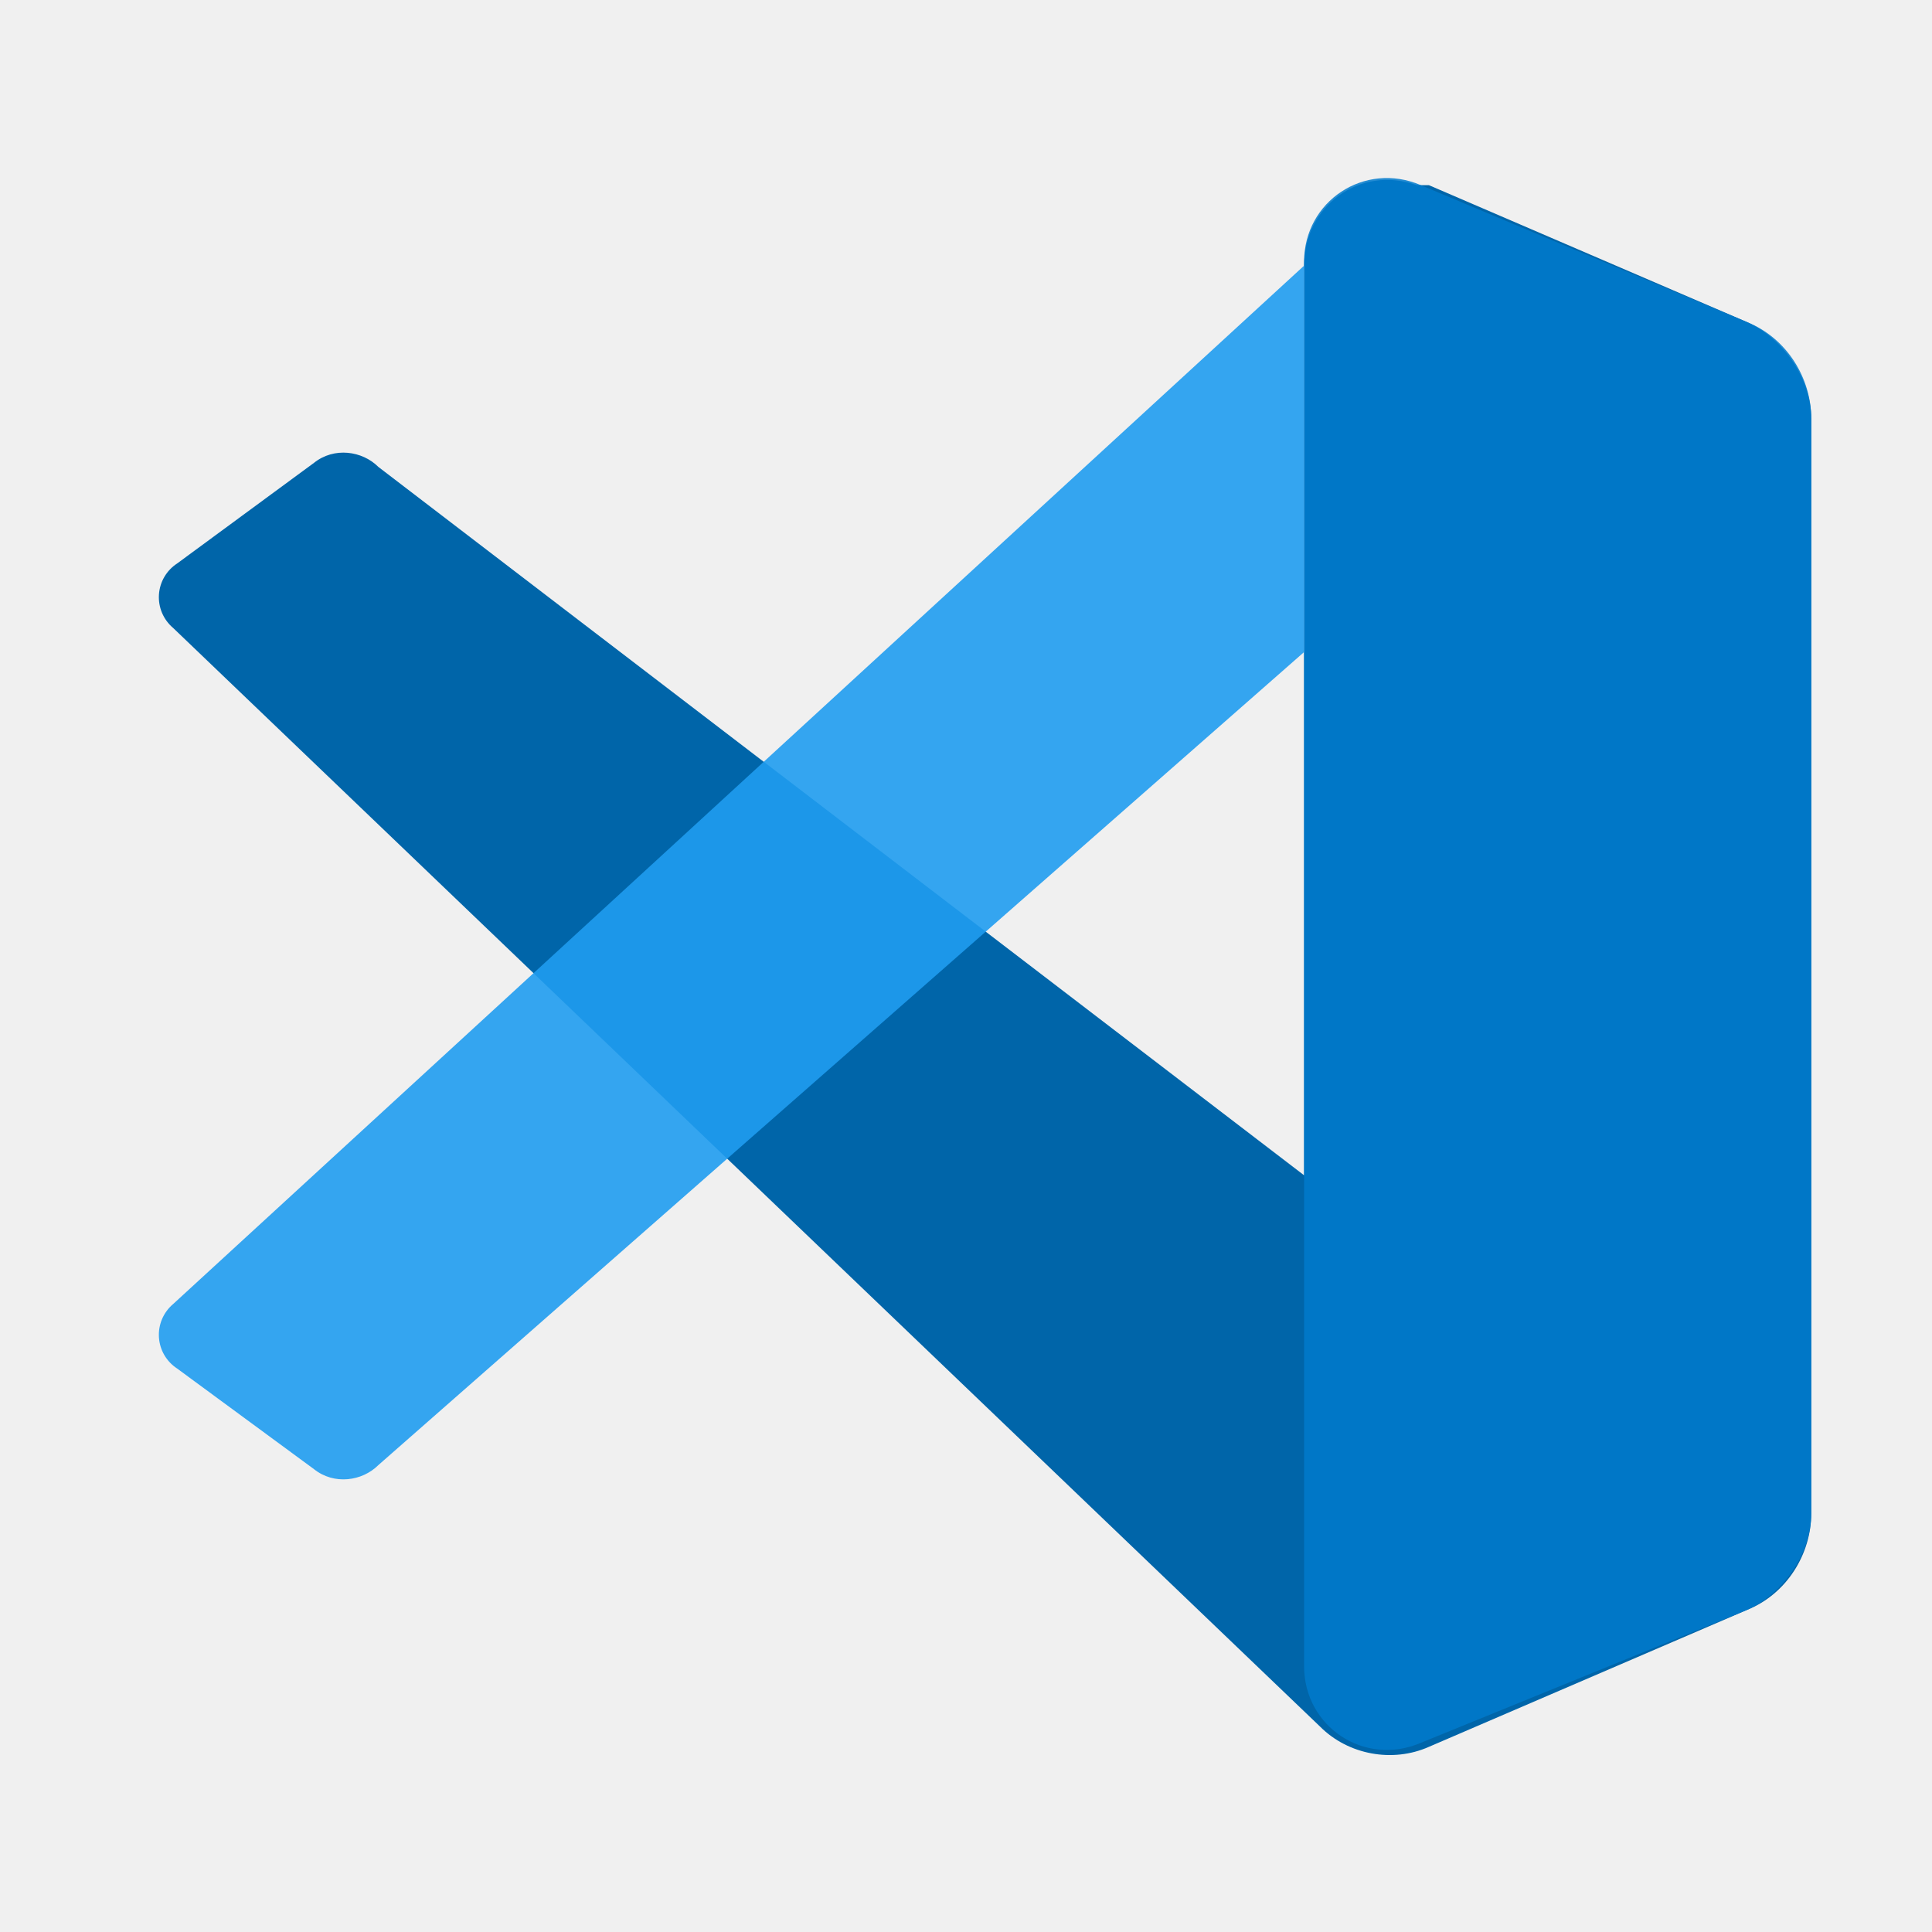
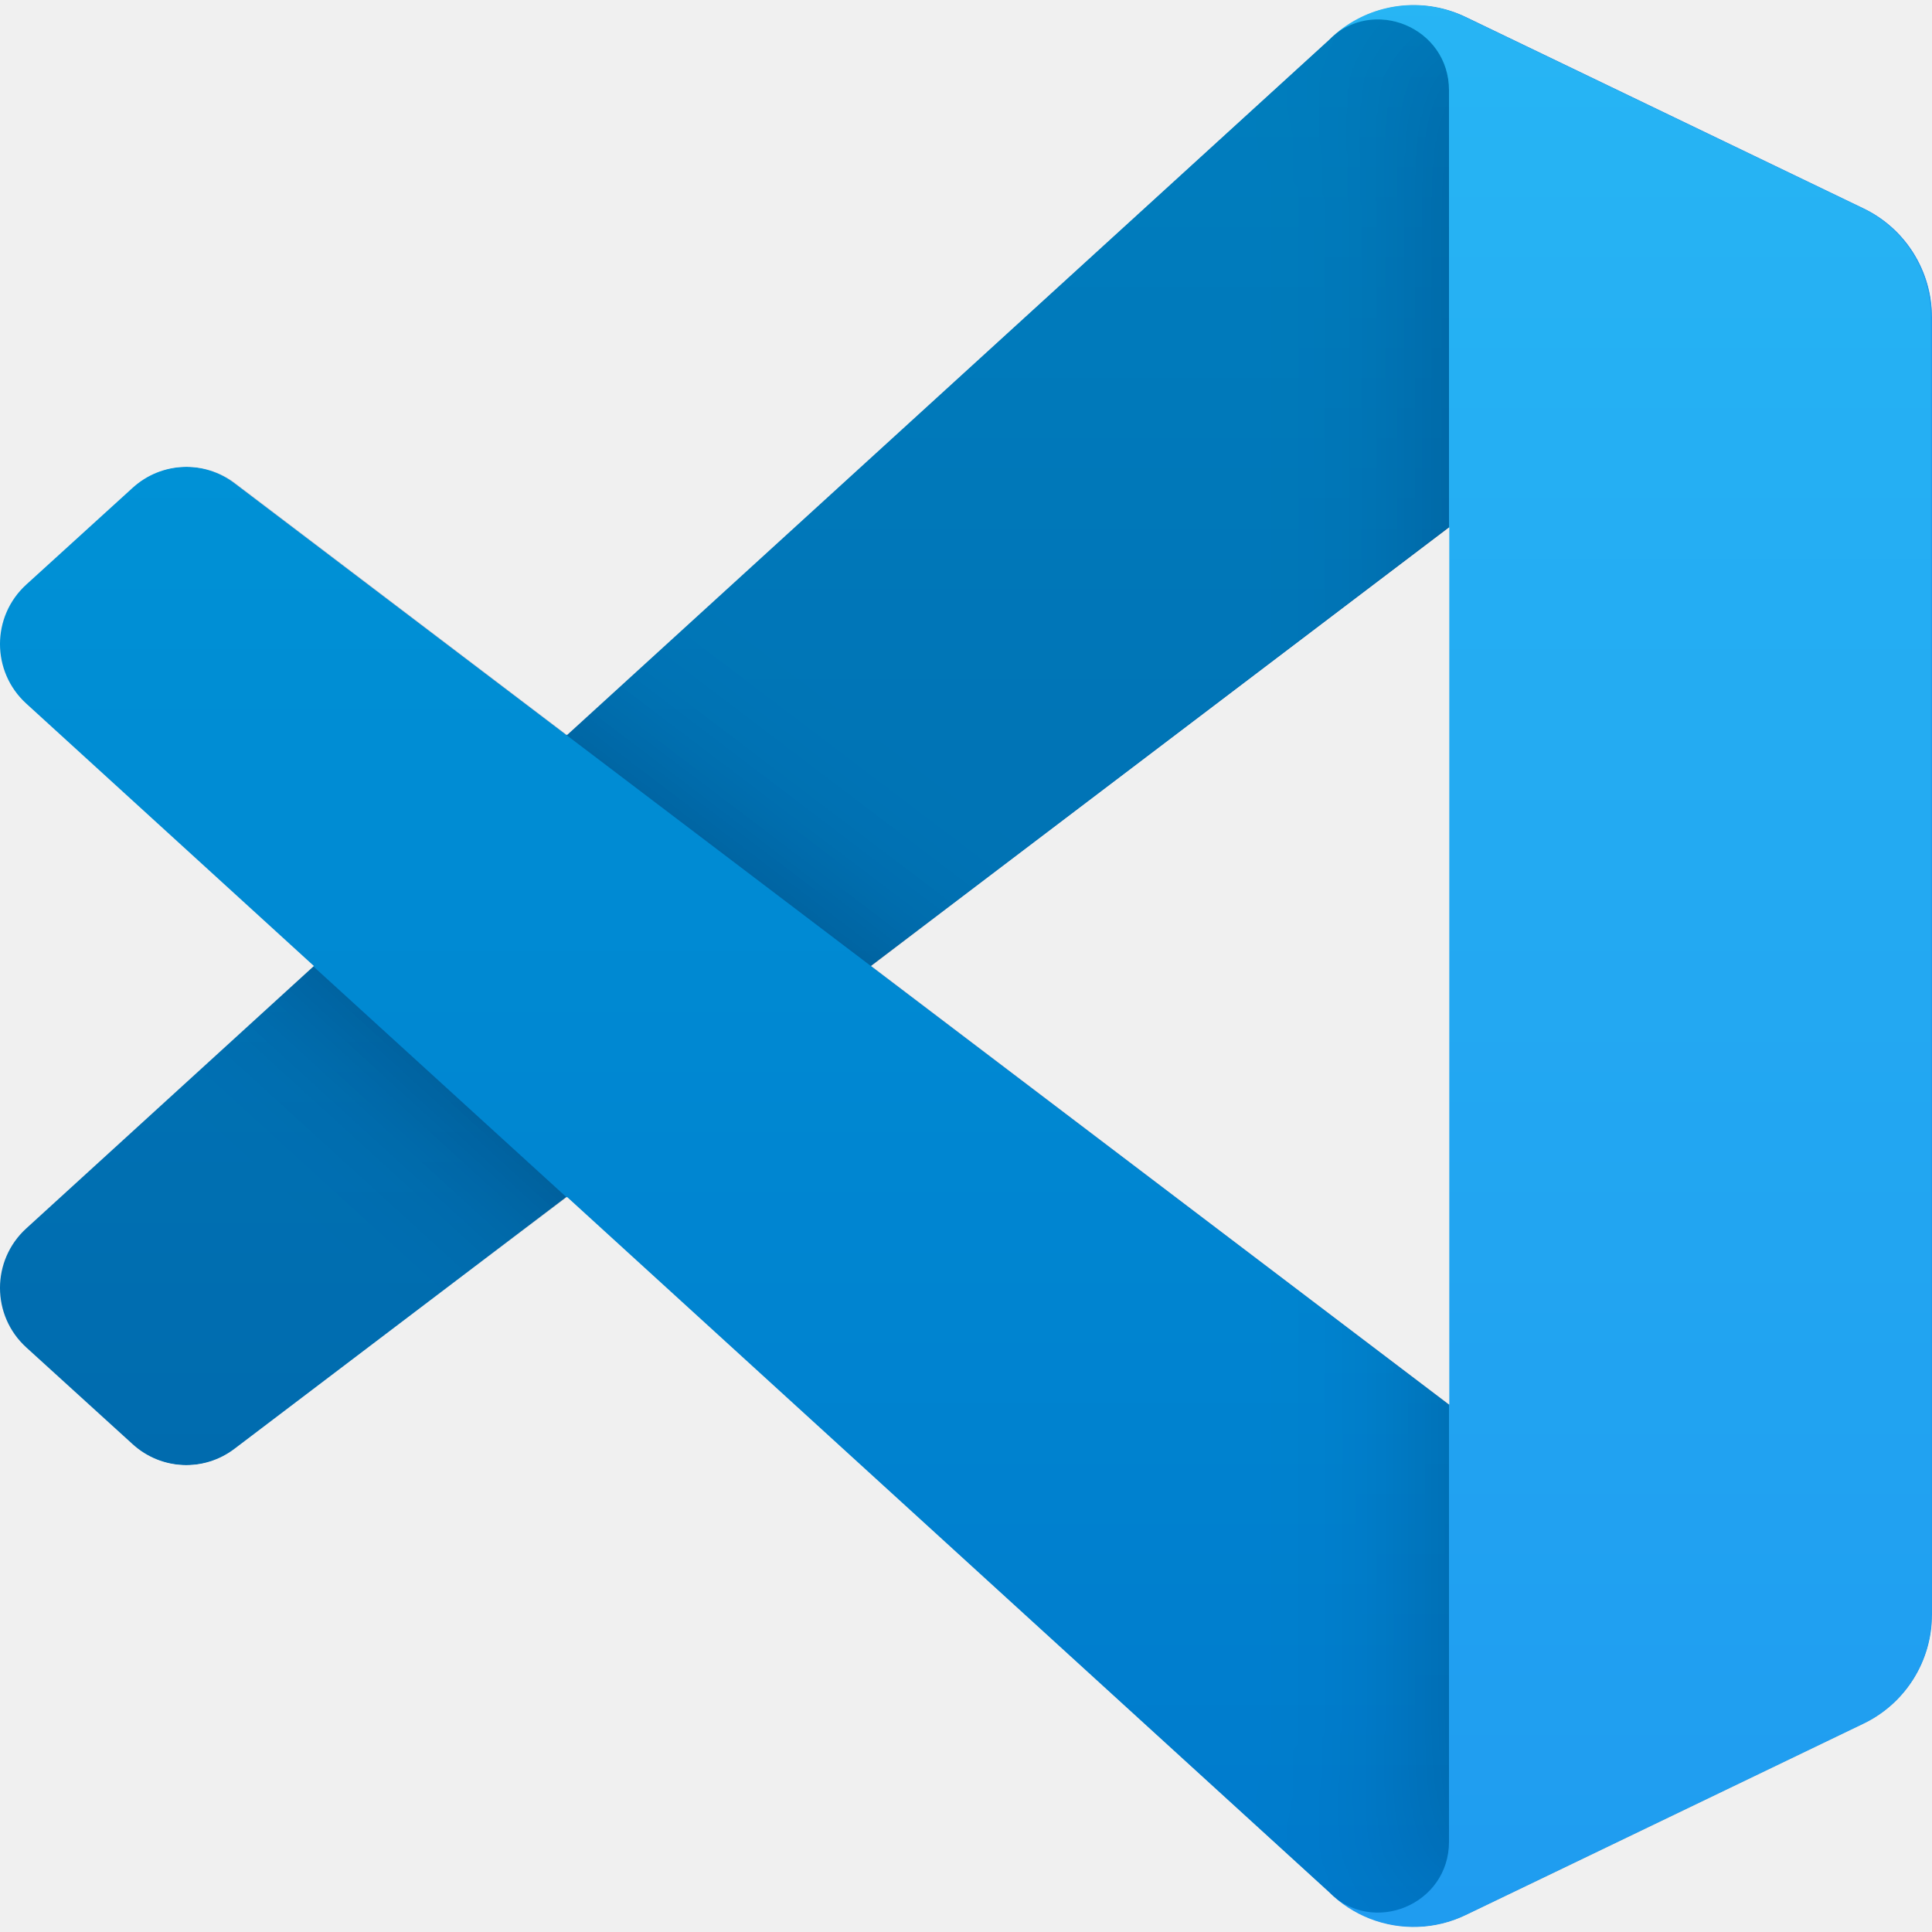
- <svg xmlns="http://www.w3.org/2000/svg" viewBox="0 0 48 48" role="img" aria-label="Visual Studio Code">
-   <path fill="#0065A9" d="M35.5 4.6 43.4 8c.9.4 1.6 1.4 1.6 2.4v27.2c0 1-.6 2-1.6 2.4l-7.9 3.4c-.9.4-2 .2-2.7-.5L4.3 15.6a1 1 0 0 1 .1-1.6l3.4-2.5c.5-.4 1.2-.3 1.6.1l23 17.6V6.6c0-1.5 1.4-2.5 2.8-2z" />
-   <path fill="#007ACC" d="M32.4 6.6v34.8c0 1.5 1.5 2.5 2.9 1.9L43.4 40c.9-.4 1.6-1.4 1.6-2.4V10.4c0-1-.6-2-1.6-2.4l-8.1-3.4c-1.4-.6-2.9.4-2.9 1.9z" opacity=".85" />
-   <path fill="#1F9CF0" d="M9.4 36.4c-.4.4-1.1.5-1.6.1l-3.4-2.5a1 1 0 0 1-.1-1.6L32.4 6.6v9.6z" opacity=".9" />
+ <svg xmlns="http://www.w3.org/2000/svg" viewBox="0 0 100 100" fill="none">
+   <mask id="mask0" mask-type="alpha" maskUnits="userSpaceOnUse" x="0" y="0" width="100" height="100">
+     <path fill-rule="evenodd" clip-rule="evenodd" d="M70.912 99.317C72.487 99.931 74.283 99.891 75.873 99.126L96.461 89.22C98.624 88.179 100 85.989 100 83.587V16.413C100 14.011 98.624 11.822 96.461 10.781L75.873 0.874C73.786 -0.13 71.345 0.116 69.513 1.447C69.252 1.637 69.003 1.849 68.769 2.083L29.355 38.041L12.187 25.01C10.589 23.797 8.354 23.896 6.869 25.246L1.363 30.255C-0.453 31.906 -0.455 34.763 1.359 36.417L16.247 50L1.359 63.583C-0.455 65.237 -0.453 68.094 1.363 69.745L6.869 74.754C8.354 76.104 10.589 76.204 12.187 74.99L29.355 61.959L68.769 97.917C69.392 98.541 70.125 99.01 70.912 99.317ZM75.015 27.299L45.109 50L75.015 72.701V27.299Z" fill="white" />
+   </mask>
+   <g mask="url(#mask0)">
+     <path d="M96.461 10.796L75.857 0.876C73.472 -0.273 70.622 0.212 68.75 2.083L1.299 63.583C-0.516 65.237 -0.514 68.094 1.303 69.745L6.813 74.754C8.298 76.104 10.535 76.204 12.134 74.99L93.361 13.37C96.086 11.303 100 13.246 100 16.667V16.427C100 14.027 98.625 11.838 96.461 10.796Z" fill="#0065A9" />
+     <g filter="url(#filter0_d)">
+       <path d="M96.461 89.204L75.857 99.124C73.472 100.273 70.622 99.788 68.75 97.917L1.299 36.417C-0.516 34.763 -0.514 31.906 1.303 30.255L6.813 25.246C8.298 23.896 10.535 23.796 12.134 25.009L93.361 86.63C96.086 88.697 100 86.754 100 83.333V83.573C100 85.974 98.625 88.162 96.461 89.204Z" fill="#007ACC" />
+     </g>
+     <g filter="url(#filter1_d)">
+       <path d="M75.858 99.126C73.472 100.274 70.622 99.788 68.75 97.917C71.056 100.223 75 98.59 75 95.328V4.672C75 1.41 71.056 -0.223 68.75 2.083C70.622 0.211 73.472 -0.274 75.858 0.874L96.459 10.781C98.623 11.822 100 14.011 100 16.413V83.587C100 85.989 98.623 88.179 96.459 89.22L75.858 99.126Z" fill="#1F9CF0" />
+     </g>
+     <g style="mix-blend-mode:overlay" opacity="0.25">
+       <path fill-rule="evenodd" clip-rule="evenodd" d="M70.851 99.317C72.426 99.931 74.222 99.891 75.812 99.126L96.4 89.22C98.563 88.179 99.939 85.989 99.939 83.587V16.413C99.939 14.011 98.564 11.822 96.4 10.781L75.812 0.874C73.725 -0.13 71.284 0.116 69.453 1.447C69.191 1.637 68.942 1.849 68.708 2.083L29.294 38.041L12.126 25.01C10.528 23.796 8.293 23.896 6.809 25.246L1.302 30.255C-0.513 31.906 -0.515 34.763 1.298 36.417L16.186 50L1.298 63.583C-0.515 65.237 -0.513 68.094 1.302 69.745L6.809 74.754C8.293 76.104 10.528 76.204 12.126 74.99L29.294 61.959L68.708 97.917C69.332 98.54 70.064 99.01 70.851 99.317ZM74.954 27.299L45.048 50L74.954 72.701V27.299Z" fill="url(#paint0_linear)" />
+     </g>
+   </g>
+   <defs>
+     <filter id="filter0_d" x="-8.394" y="15.829" width="116.727" height="92.246" filterUnits="userSpaceOnUse" color-interpolation-filters="sRGB">
+       <feFlood flood-opacity="0" result="BackgroundImageFix" />
+       <feColorMatrix in="SourceAlpha" type="matrix" values="0 0 0 0 0 0 0 0 0 0 0 0 0 0 0 0 0 0 127 0" />
+       <feOffset />
+       <feGaussianBlur stdDeviation="4.167" />
+       <feColorMatrix type="matrix" values="0 0 0 0 0 0 0 0 0 0 0 0 0 0 0 0 0 0 0.25 0" />
+       <feBlend mode="overlay" in2="BackgroundImageFix" result="effect1_dropShadow" />
+       <feBlend mode="normal" in="SourceGraphic" in2="effect1_dropShadow" result="shape" />
+     </filter>
+     <filter id="filter1_d" x="60.417" y="-8.076" width="47.917" height="116.151" filterUnits="userSpaceOnUse" color-interpolation-filters="sRGB">
+       <feFlood flood-opacity="0" result="BackgroundImageFix" />
+       <feColorMatrix in="SourceAlpha" type="matrix" values="0 0 0 0 0 0 0 0 0 0 0 0 0 0 0 0 0 0 127 0" />
+       <feOffset />
+       <feGaussianBlur stdDeviation="4.167" />
+       <feColorMatrix type="matrix" values="0 0 0 0 0 0 0 0 0 0 0 0 0 0 0 0 0 0 0.25 0" />
+       <feBlend mode="overlay" in2="BackgroundImageFix" result="effect1_dropShadow" />
+       <feBlend mode="normal" in="SourceGraphic" in2="effect1_dropShadow" result="shape" />
+     </filter>
+     <linearGradient id="paint0_linear" x1="49.939" y1="0.258" x2="49.939" y2="99.742" gradientUnits="userSpaceOnUse">
+       <stop stop-color="white" />
+       <stop offset="1" stop-color="white" stop-opacity="0" />
+     </linearGradient>
+   </defs>
</svg>
